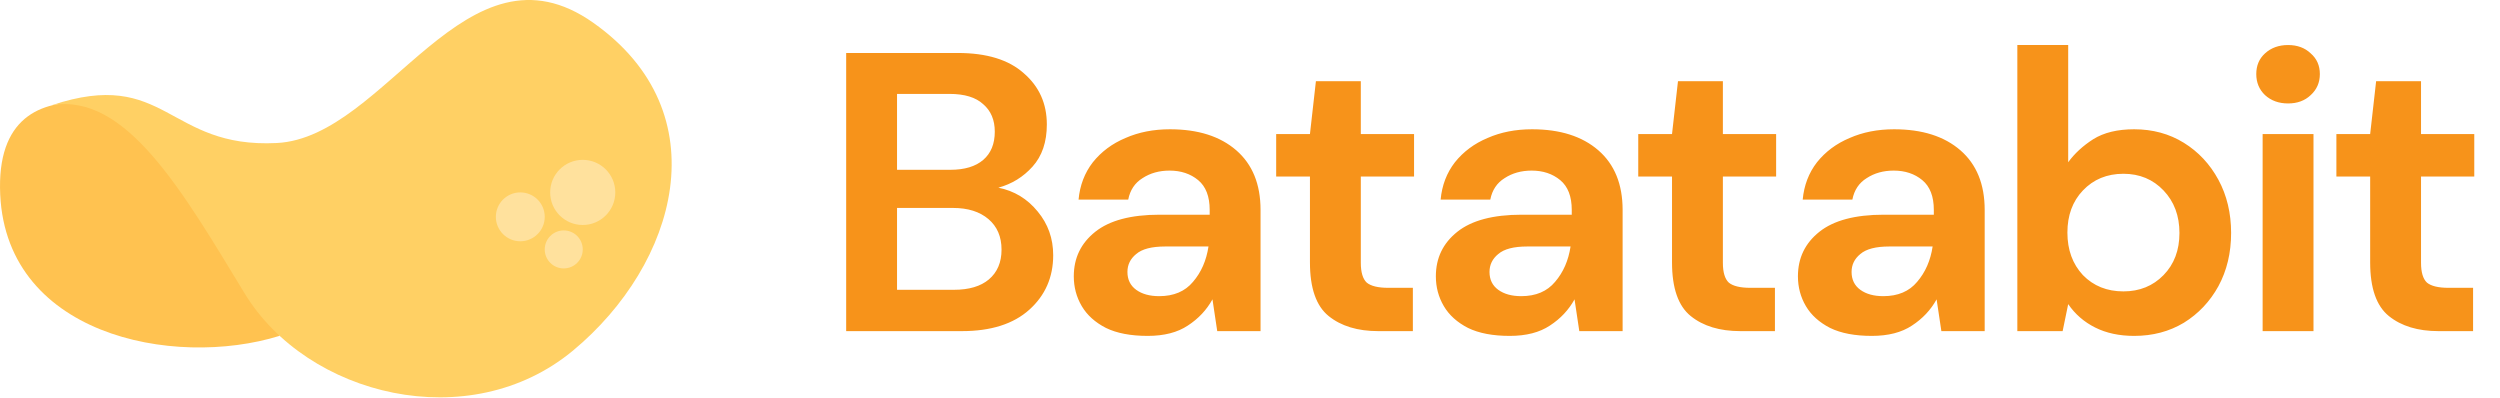
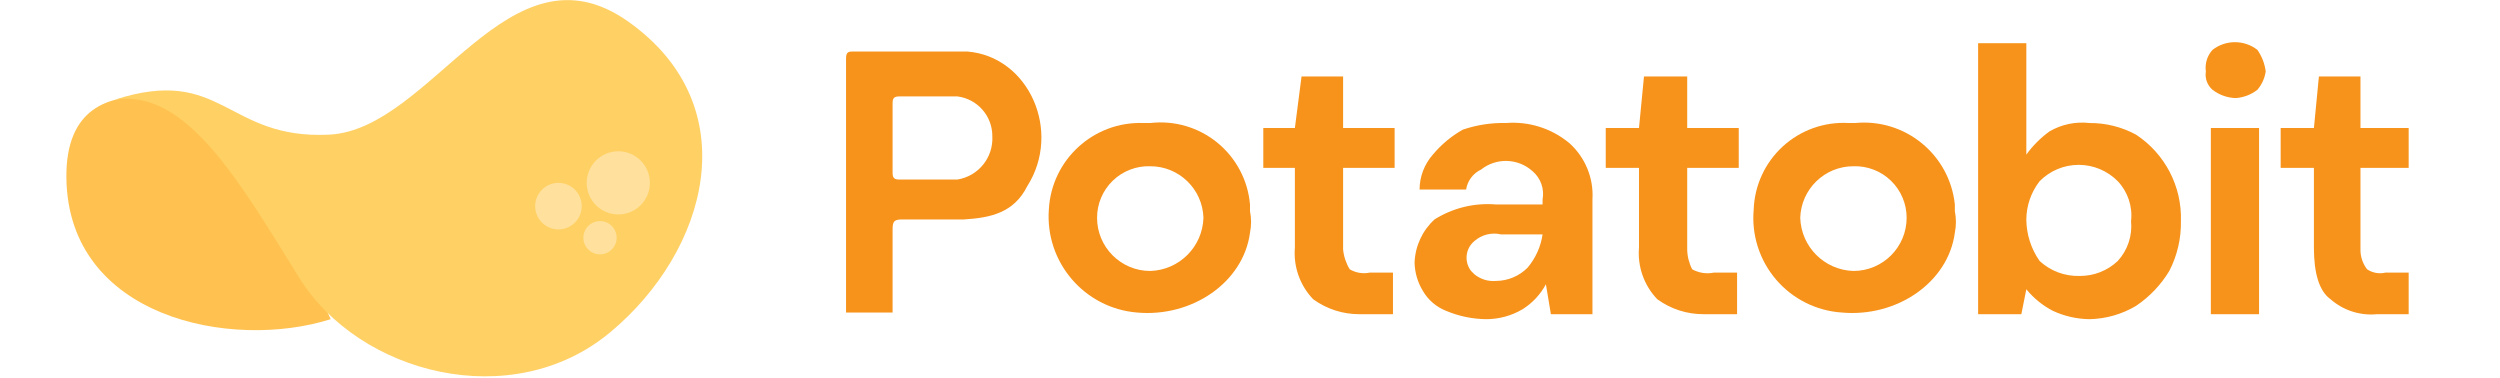
- <svg xmlns="http://www.w3.org/2000/svg" width="151" height="24" viewBox="0 0 151 24" fill="none">
-   <path d="M16.891 20.284C10.467 22.281 0.093 20.24 0.001 11.345C-0.092 2.45 10.981 7.749 10.981 7.749L16.891 20.284Z" fill="#FFC250" />
-   <path d="M3.124 6.354C7.607 5.586 11.011 11.527 14.778 17.723C18.545 23.92 28.354 26.376 34.622 21.165C40.889 15.954 43.542 6.827 35.846 1.383C28.151 -4.061 23.347 8.299 16.722 8.638C10.097 8.978 10.049 4.054 3.124 6.354Z" fill="#FFD064" />
-   <circle cx="35.197" cy="11.622" r="1.967" fill="#FFE19D" />
-   <circle cx="31.426" cy="13.097" r="1.476" fill="#FFE19D" />
-   <circle cx="34.05" cy="15.065" r="1.148" fill="#FFE19D" />
-   <path d="M51.109 20V3.2H57.853C59.597 3.2 60.925 3.608 61.837 4.424C62.765 5.224 63.229 6.256 63.229 7.52C63.229 8.576 62.941 9.424 62.365 10.064C61.805 10.688 61.117 11.112 60.301 11.336C61.261 11.528 62.053 12.008 62.677 12.776C63.301 13.528 63.613 14.408 63.613 15.416C63.613 16.744 63.133 17.84 62.173 18.704C61.213 19.568 59.853 20 58.093 20H51.109ZM54.181 10.256H57.397C58.261 10.256 58.925 10.056 59.389 9.656C59.853 9.256 60.085 8.688 60.085 7.952C60.085 7.248 59.853 6.696 59.389 6.296C58.941 5.88 58.261 5.672 57.349 5.672H54.181V10.256ZM54.181 17.504H57.613C58.525 17.504 59.229 17.296 59.725 16.88C60.237 16.448 60.493 15.848 60.493 15.08C60.493 14.296 60.229 13.68 59.701 13.232C59.173 12.784 58.461 12.56 57.565 12.56H54.181V17.504ZM69.321 20.288C68.297 20.288 67.457 20.128 66.801 19.808C66.145 19.472 65.657 19.032 65.337 18.488C65.017 17.944 64.857 17.344 64.857 16.688C64.857 15.584 65.289 14.688 66.153 14C67.017 13.312 68.313 12.968 70.041 12.968H73.065V12.68C73.065 11.864 72.833 11.264 72.369 10.88C71.905 10.496 71.329 10.304 70.641 10.304C70.017 10.304 69.473 10.456 69.009 10.76C68.545 11.048 68.257 11.48 68.145 12.056H65.145C65.225 11.192 65.513 10.44 66.009 9.8C66.521 9.16 67.177 8.672 67.977 8.336C68.777 7.984 69.673 7.808 70.665 7.808C72.361 7.808 73.697 8.232 74.673 9.08C75.649 9.928 76.137 11.128 76.137 12.68V20H73.521L73.233 18.08C72.881 18.72 72.385 19.248 71.745 19.664C71.121 20.08 70.313 20.288 69.321 20.288ZM70.017 17.888C70.897 17.888 71.577 17.6 72.057 17.024C72.553 16.448 72.865 15.736 72.993 14.888H70.377C69.561 14.888 68.977 15.04 68.625 15.344C68.273 15.632 68.097 15.992 68.097 16.424C68.097 16.888 68.273 17.248 68.625 17.504C68.977 17.76 69.441 17.888 70.017 17.888ZM83.249 20C82.001 20 81.001 19.696 80.249 19.088C79.497 18.48 79.121 17.4 79.121 15.848V10.664H77.081V8.096H79.121L79.481 4.904H82.193V8.096H85.409V10.664H82.193V15.872C82.193 16.448 82.313 16.848 82.553 17.072C82.809 17.28 83.241 17.384 83.849 17.384H85.337V20H83.249ZM91.19 20.288C90.166 20.288 89.326 20.128 88.67 19.808C88.014 19.472 87.526 19.032 87.206 18.488C86.886 17.944 86.726 17.344 86.726 16.688C86.726 15.584 87.158 14.688 88.022 14C88.886 13.312 90.182 12.968 91.91 12.968H94.934V12.68C94.934 11.864 94.702 11.264 94.238 10.88C93.774 10.496 93.198 10.304 92.51 10.304C91.886 10.304 91.342 10.456 90.878 10.76C90.414 11.048 90.126 11.48 90.014 12.056H87.014C87.094 11.192 87.382 10.44 87.878 9.8C88.39 9.16 89.046 8.672 89.846 8.336C90.646 7.984 91.542 7.808 92.534 7.808C94.23 7.808 95.566 8.232 96.542 9.08C97.518 9.928 98.006 11.128 98.006 12.68V20H95.39L95.102 18.08C94.75 18.72 94.254 19.248 93.614 19.664C92.99 20.08 92.182 20.288 91.19 20.288ZM91.886 17.888C92.766 17.888 93.446 17.6 93.926 17.024C94.422 16.448 94.734 15.736 94.862 14.888H92.246C91.43 14.888 90.846 15.04 90.494 15.344C90.142 15.632 89.966 15.992 89.966 16.424C89.966 16.888 90.142 17.248 90.494 17.504C90.846 17.76 91.31 17.888 91.886 17.888ZM105.118 20C103.87 20 102.87 19.696 102.118 19.088C101.366 18.48 100.99 17.4 100.99 15.848V10.664H98.95V8.096H100.99L101.35 4.904H104.062V8.096H107.278V10.664H104.062V15.872C104.062 16.448 104.182 16.848 104.422 17.072C104.678 17.28 105.11 17.384 105.718 17.384H107.206V20H105.118ZM113.059 20.288C112.035 20.288 111.195 20.128 110.539 19.808C109.883 19.472 109.395 19.032 109.075 18.488C108.755 17.944 108.595 17.344 108.595 16.688C108.595 15.584 109.027 14.688 109.891 14C110.755 13.312 112.051 12.968 113.779 12.968H116.803V12.68C116.803 11.864 116.571 11.264 116.107 10.88C115.643 10.496 115.067 10.304 114.379 10.304C113.755 10.304 113.211 10.456 112.747 10.76C112.283 11.048 111.995 11.48 111.883 12.056H108.883C108.963 11.192 109.251 10.44 109.747 9.8C110.259 9.16 110.915 8.672 111.715 8.336C112.515 7.984 113.411 7.808 114.403 7.808C116.099 7.808 117.435 8.232 118.411 9.08C119.387 9.928 119.875 11.128 119.875 12.68V20H117.259L116.971 18.08C116.619 18.72 116.123 19.248 115.483 19.664C114.859 20.08 114.051 20.288 113.059 20.288ZM113.755 17.888C114.635 17.888 115.315 17.6 115.795 17.024C116.291 16.448 116.603 15.736 116.731 14.888H114.115C113.299 14.888 112.715 15.04 112.363 15.344C112.011 15.632 111.835 15.992 111.835 16.424C111.835 16.888 112.011 17.248 112.363 17.504C112.715 17.76 113.179 17.888 113.755 17.888ZM128.903 20.288C128.007 20.288 127.223 20.12 126.551 19.784C125.879 19.448 125.335 18.976 124.919 18.368L124.583 20H121.847V2.72H124.919V9.8C125.303 9.272 125.807 8.808 126.431 8.408C127.071 8.008 127.895 7.808 128.903 7.808C130.023 7.808 131.023 8.08 131.903 8.624C132.783 9.168 133.479 9.912 133.991 10.856C134.503 11.8 134.759 12.872 134.759 14.072C134.759 15.272 134.503 16.344 133.991 17.288C133.479 18.216 132.783 18.952 131.903 19.496C131.023 20.024 130.023 20.288 128.903 20.288ZM128.255 17.6C129.231 17.6 130.039 17.272 130.679 16.616C131.319 15.96 131.639 15.112 131.639 14.072C131.639 13.032 131.319 12.176 130.679 11.504C130.039 10.832 129.231 10.496 128.255 10.496C127.263 10.496 126.447 10.832 125.807 11.504C125.183 12.16 124.871 13.008 124.871 14.048C124.871 15.088 125.183 15.944 125.807 16.616C126.447 17.272 127.263 17.6 128.255 17.6ZM138.199 6.248C137.639 6.248 137.175 6.08 136.807 5.744C136.455 5.408 136.279 4.984 136.279 4.472C136.279 3.96 136.455 3.544 136.807 3.224C137.175 2.888 137.639 2.72 138.199 2.72C138.759 2.72 139.215 2.888 139.567 3.224C139.935 3.544 140.119 3.96 140.119 4.472C140.119 4.984 139.935 5.408 139.567 5.744C139.215 6.08 138.759 6.248 138.199 6.248ZM136.663 20V8.096H139.735V20H136.663ZM147.286 20C146.038 20 145.038 19.696 144.286 19.088C143.534 18.48 143.158 17.4 143.158 15.848V10.664H141.118V8.096H143.158L143.518 4.904H146.23V8.096H149.446V10.664H146.23V15.872C146.23 16.448 146.35 16.848 146.59 17.072C146.846 17.28 147.278 17.384 147.886 17.384H149.374V20H147.286Z" fill="#F7931A" />
+ <svg xmlns="http://www.w3.org/2000/svg" width="5.3cm" height="0.8cm" viewBox="0 0 150.2 22.7">
+   <defs>
+     <style>.a{fill:#ffc250;}.b{fill:#ffd064;}.c{fill:#ffe19d;}.d{fill:#f7931a;}</style>
+   </defs>
+   <path class="a" d="M19.8,19.2c-6,1.9-15.8-.1-15.9-8.5S14.3,7.3,14.3,7.3Z" />
+   <path class="b" d="M6.8,6c4.3-.7,7.5,4.9,11.1,10.7S30.7,24.9,36.6,20,44.9,6.4,37.7,1.3s-11.8,6.5-18,6.8S13.3,3.9,6.8,6Z" />
+   <circle class="c" cx="37.1" cy="11" r="1.9" />
+   <circle class="c" cx="33.5" cy="12.4" r="1.4" />
+   <circle class="c" cx="36" cy="14.3" r="1" />
+   <path class="d" d="M81.7,18.9a4.7,4.7,0,0,1-2.8-.9,4,4,0,0,1-1.1-3.1V10.1H75.9V7.7h1.9l.4-3.1h2.5V7.7h3.1v2.4H80.7V15a2.8,2.8,0,0,0,.4,1.2,1.7,1.7,0,0,0,1.2.2h1.4v2.5Zm7.6.3a6.4,6.4,0,0,1-2.4-.5,2.8,2.8,0,0,1-1.4-1.2,3.4,3.4,0,0,1-.5-1.7,3.7,3.7,0,0,1,1.2-2.6,6,6,0,0,1,3.7-.9h2.8V12a1.8,1.8,0,0,0-.6-1.7,2.4,2.4,0,0,0-3.1-.1,1.6,1.6,0,0,0-.9,1.2H85.3a3.2,3.2,0,0,1,.8-2.1,6.5,6.5,0,0,1,1.8-1.5,7.5,7.5,0,0,1,2.6-.4,5.3,5.3,0,0,1,3.8,1.2A4.2,4.2,0,0,1,95.7,12v6.9H93.2l-.3-1.8a4,4,0,0,1-1.4,1.5A4.3,4.3,0,0,1,89.3,19.2Zm.6-2.3a2.7,2.7,0,0,0,1.9-.8,4,4,0,0,0,.9-2H90.2a1.8,1.8,0,0,0-1.6.4,1.3,1.3,0,0,0-.2,1.8l.2.2A1.8,1.8,0,0,0,89.9,16.9Zm12.5,2a4.7,4.7,0,0,1-2.8-.9,4,4,0,0,1-1.1-3.1V10.1h-2V7.7h2l.3-3.1h2.6V7.7h3.1v2.4h-3.1V15a2.7,2.7,0,0,0,.3,1.2,1.9,1.9,0,0,0,1.3.2h1.4v2.5Zm23.2.3a5.4,5.4,0,0,1-2.2-.5,5.1,5.1,0,0,1-1.6-1.3l-.3,1.5h-2.6V2.6h2.9V9.3a6.2,6.2,0,0,1,1.4-1.4,3.9,3.9,0,0,1,2.4-.5,5.8,5.8,0,0,1,2.8.7,6,6,0,0,1,2.7,5.2,6.3,6.3,0,0,1-.7,3,6.7,6.7,0,0,1-2,2.1A5.7,5.7,0,0,1,125.6,19.2Zm-.6-2.6a3.3,3.3,0,0,0,2.3-.9,3.1,3.1,0,0,0,.8-2.4,3,3,0,0,0-.8-2.4,3.3,3.3,0,0,0-4.7,0h0a3.8,3.8,0,0,0-.8,2.3,4.4,4.4,0,0,0,.8,2.5A3.4,3.4,0,0,0,125,16.6Zm9.4-10.7a2.4,2.4,0,0,1-1.4-.5,1.2,1.2,0,0,1-.4-1.1A1.6,1.6,0,0,1,133,3a2.2,2.2,0,0,1,2.7,0,2.9,2.9,0,0,1,.5,1.3,2.2,2.2,0,0,1-.5,1.1A2.4,2.4,0,0,1,134.4,5.9Zm-1.5,13V7.7h2.9V18.9Zm10,0a3.7,3.7,0,0,1-2.8-.9c-.7-.5-1-1.6-1-3.1V10.1h-2V7.7h2l.3-3.1h2.5V7.7h2.9v2.4h-2.9V15a1.9,1.9,0,0,0,.4,1.2,1.4,1.4,0,0,0,1.1.2h1.4v2.5Z" />
+   <path class="d" d="M58.1,3.1H51.2c-.2,0-.4,0-.4.4V18.8h2.8v-5c0-.5.1-.6.6-.6h3.7c1.6-.1,3-.4,3.8-2C63.8,7.9,61.8,3.4,58.1,3.1Zm1.5,5.1a2.5,2.5,0,0,1-2.1,2.6H54c-.3,0-.4-.1-.4-.4V6.2c0-.3.1-.4.4-.4h3.5A2.4,2.4,0,0,1,59.6,8.2Z" />
+   <path class="d" d="M117.5,12.7v-.4a5.5,5.5,0,0,0-6-4.9h-.4a5.4,5.4,0,0,0-5.7,5.2h0a5.7,5.7,0,0,0,5.3,6.2c3.3.3,6.4-1.8,6.8-4.8A3.3,3.3,0,0,0,117.5,12.7Zm-6.1,3.6a3.3,3.3,0,0,1-3.2-3.2,3.2,3.2,0,0,1,3.2-3.1,3.1,3.1,0,0,1,3.2,3.1A3.2,3.2,0,0,1,111.4,16.3Z" />
+   <path class="d" d="M75.1,12.7v-.4a5.4,5.4,0,0,0-6-4.9h-.4A5.5,5.5,0,0,0,63,12.6h0a5.8,5.8,0,0,0,5.3,6.2c3.3.3,6.4-1.8,6.8-4.8A3.3,3.3,0,0,0,75.1,12.7Zm-6,3.6a3.2,3.2,0,0,1-3.2-3.2A3.1,3.1,0,0,1,69.1,10a3.2,3.2,0,0,1,3.2,3.1A3.3,3.3,0,0,1,69.1,16.3Z" />
</svg>
